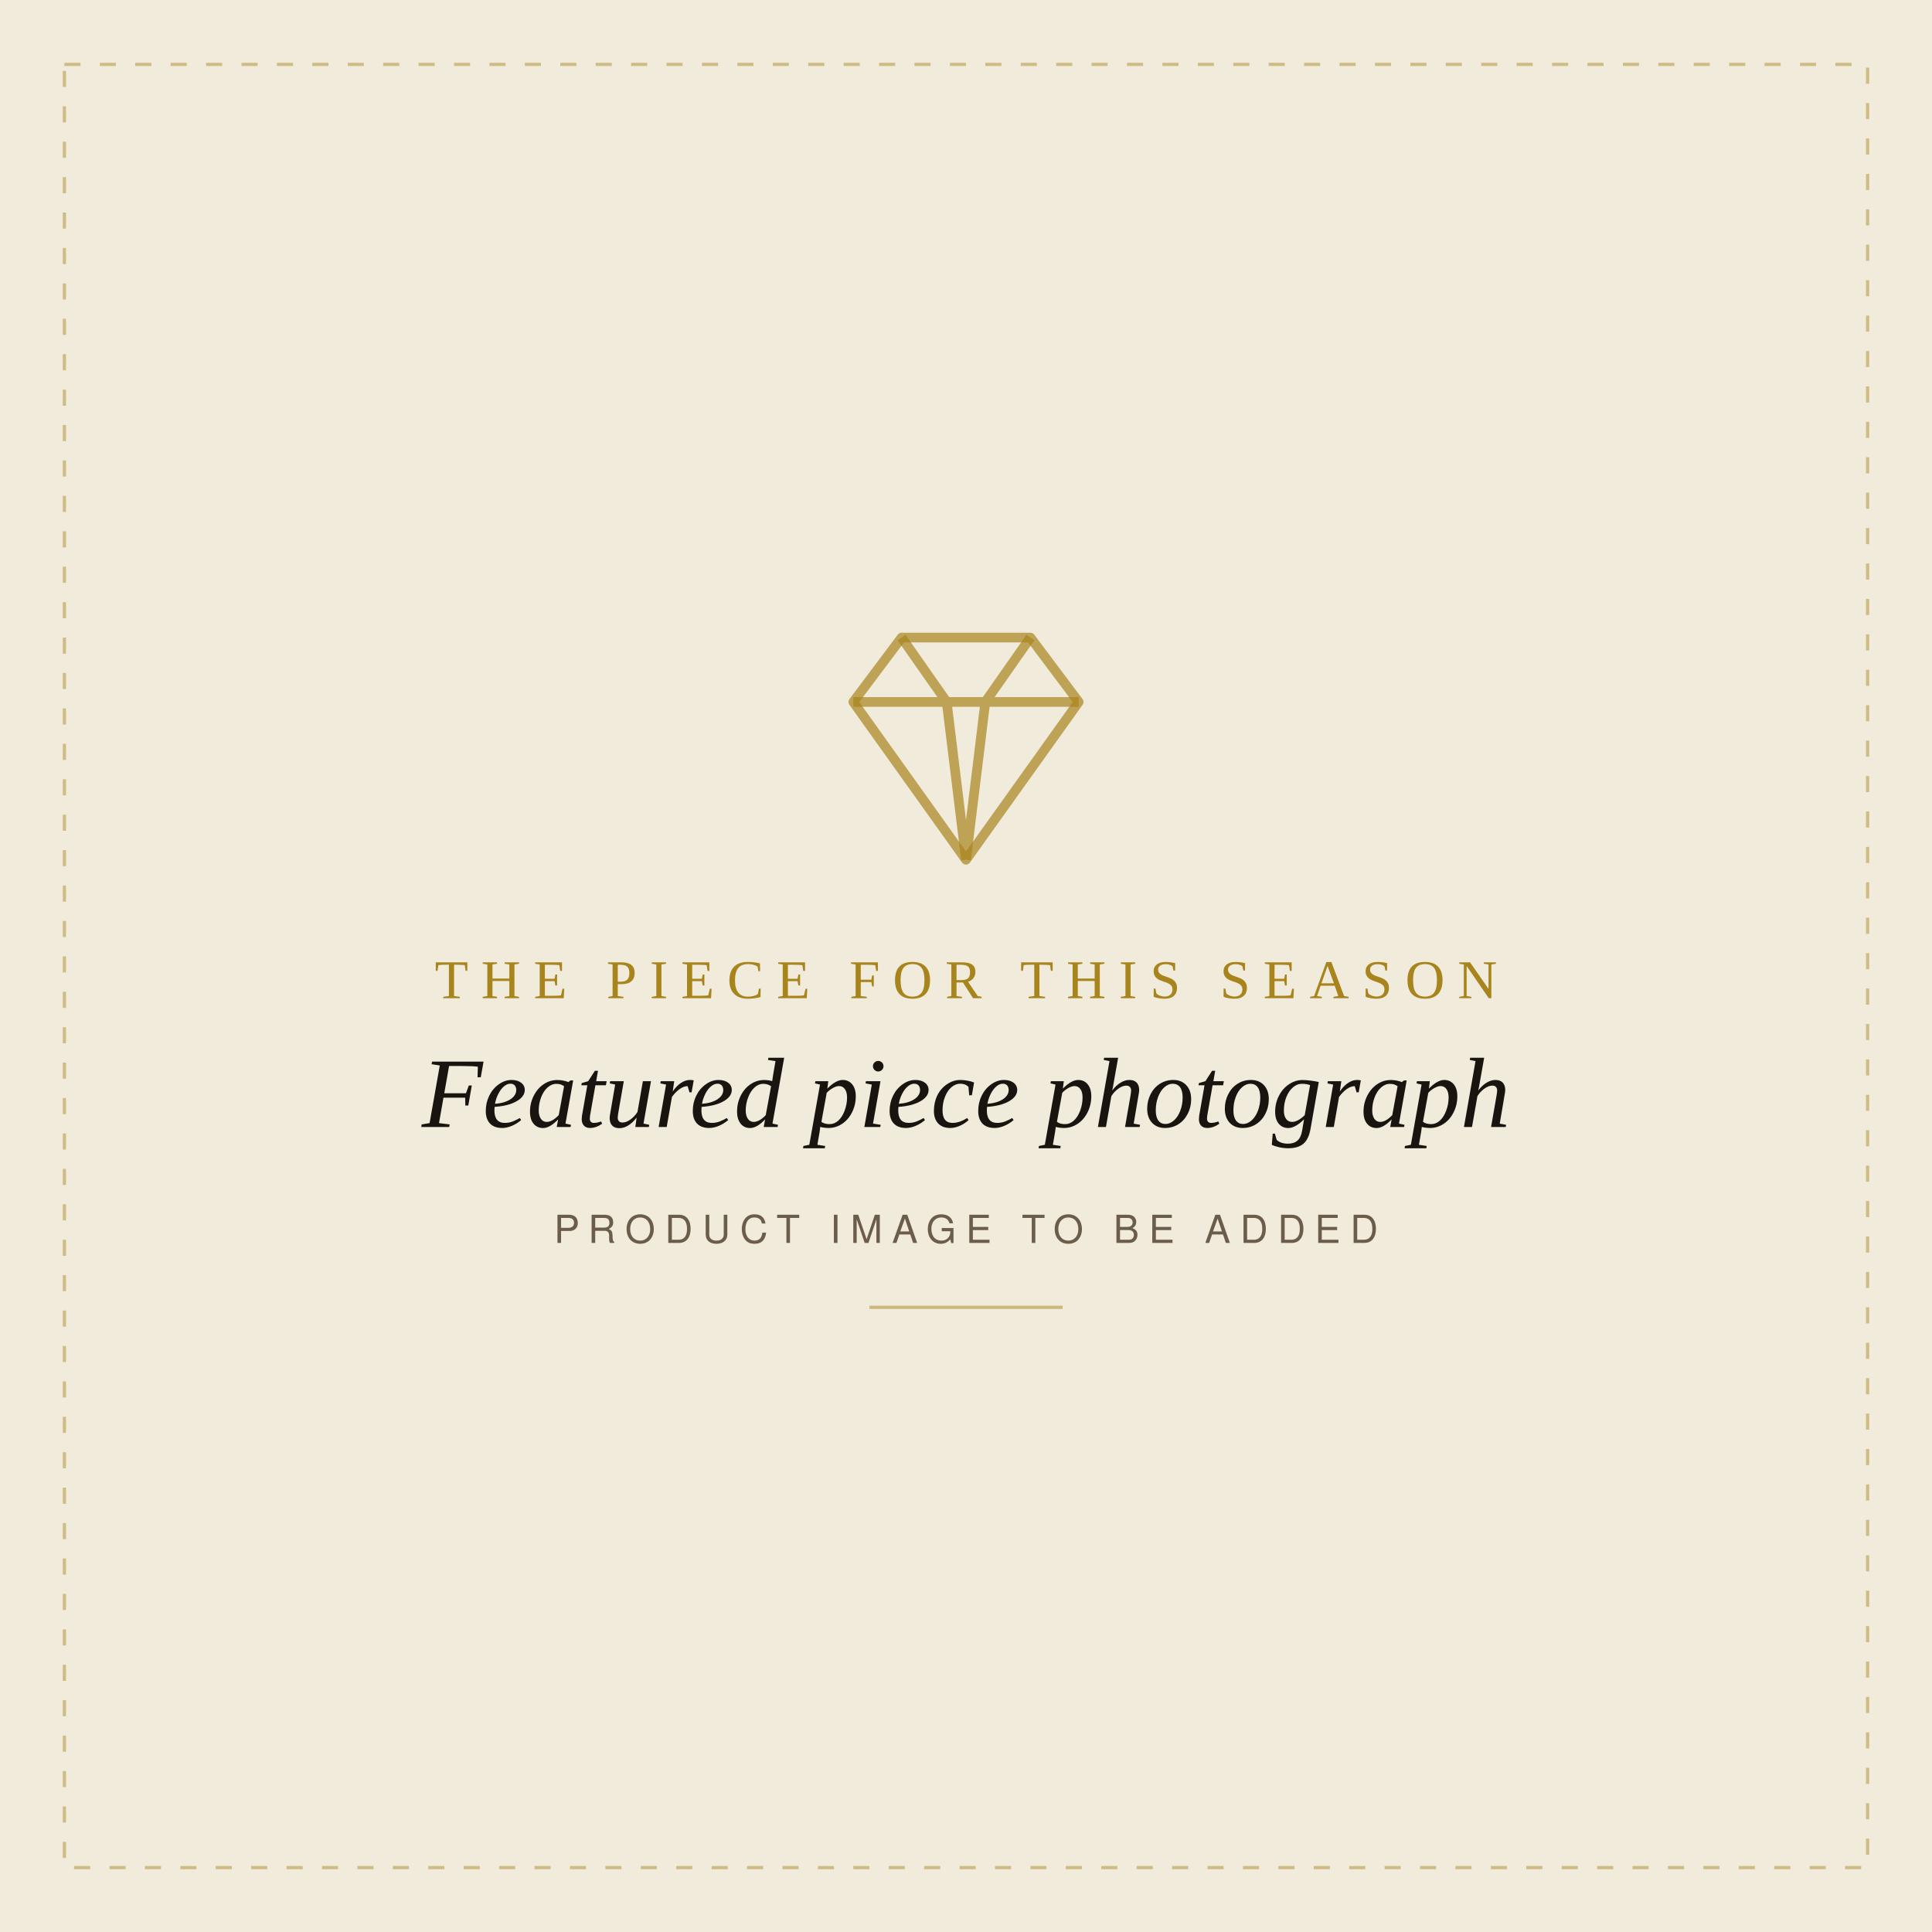
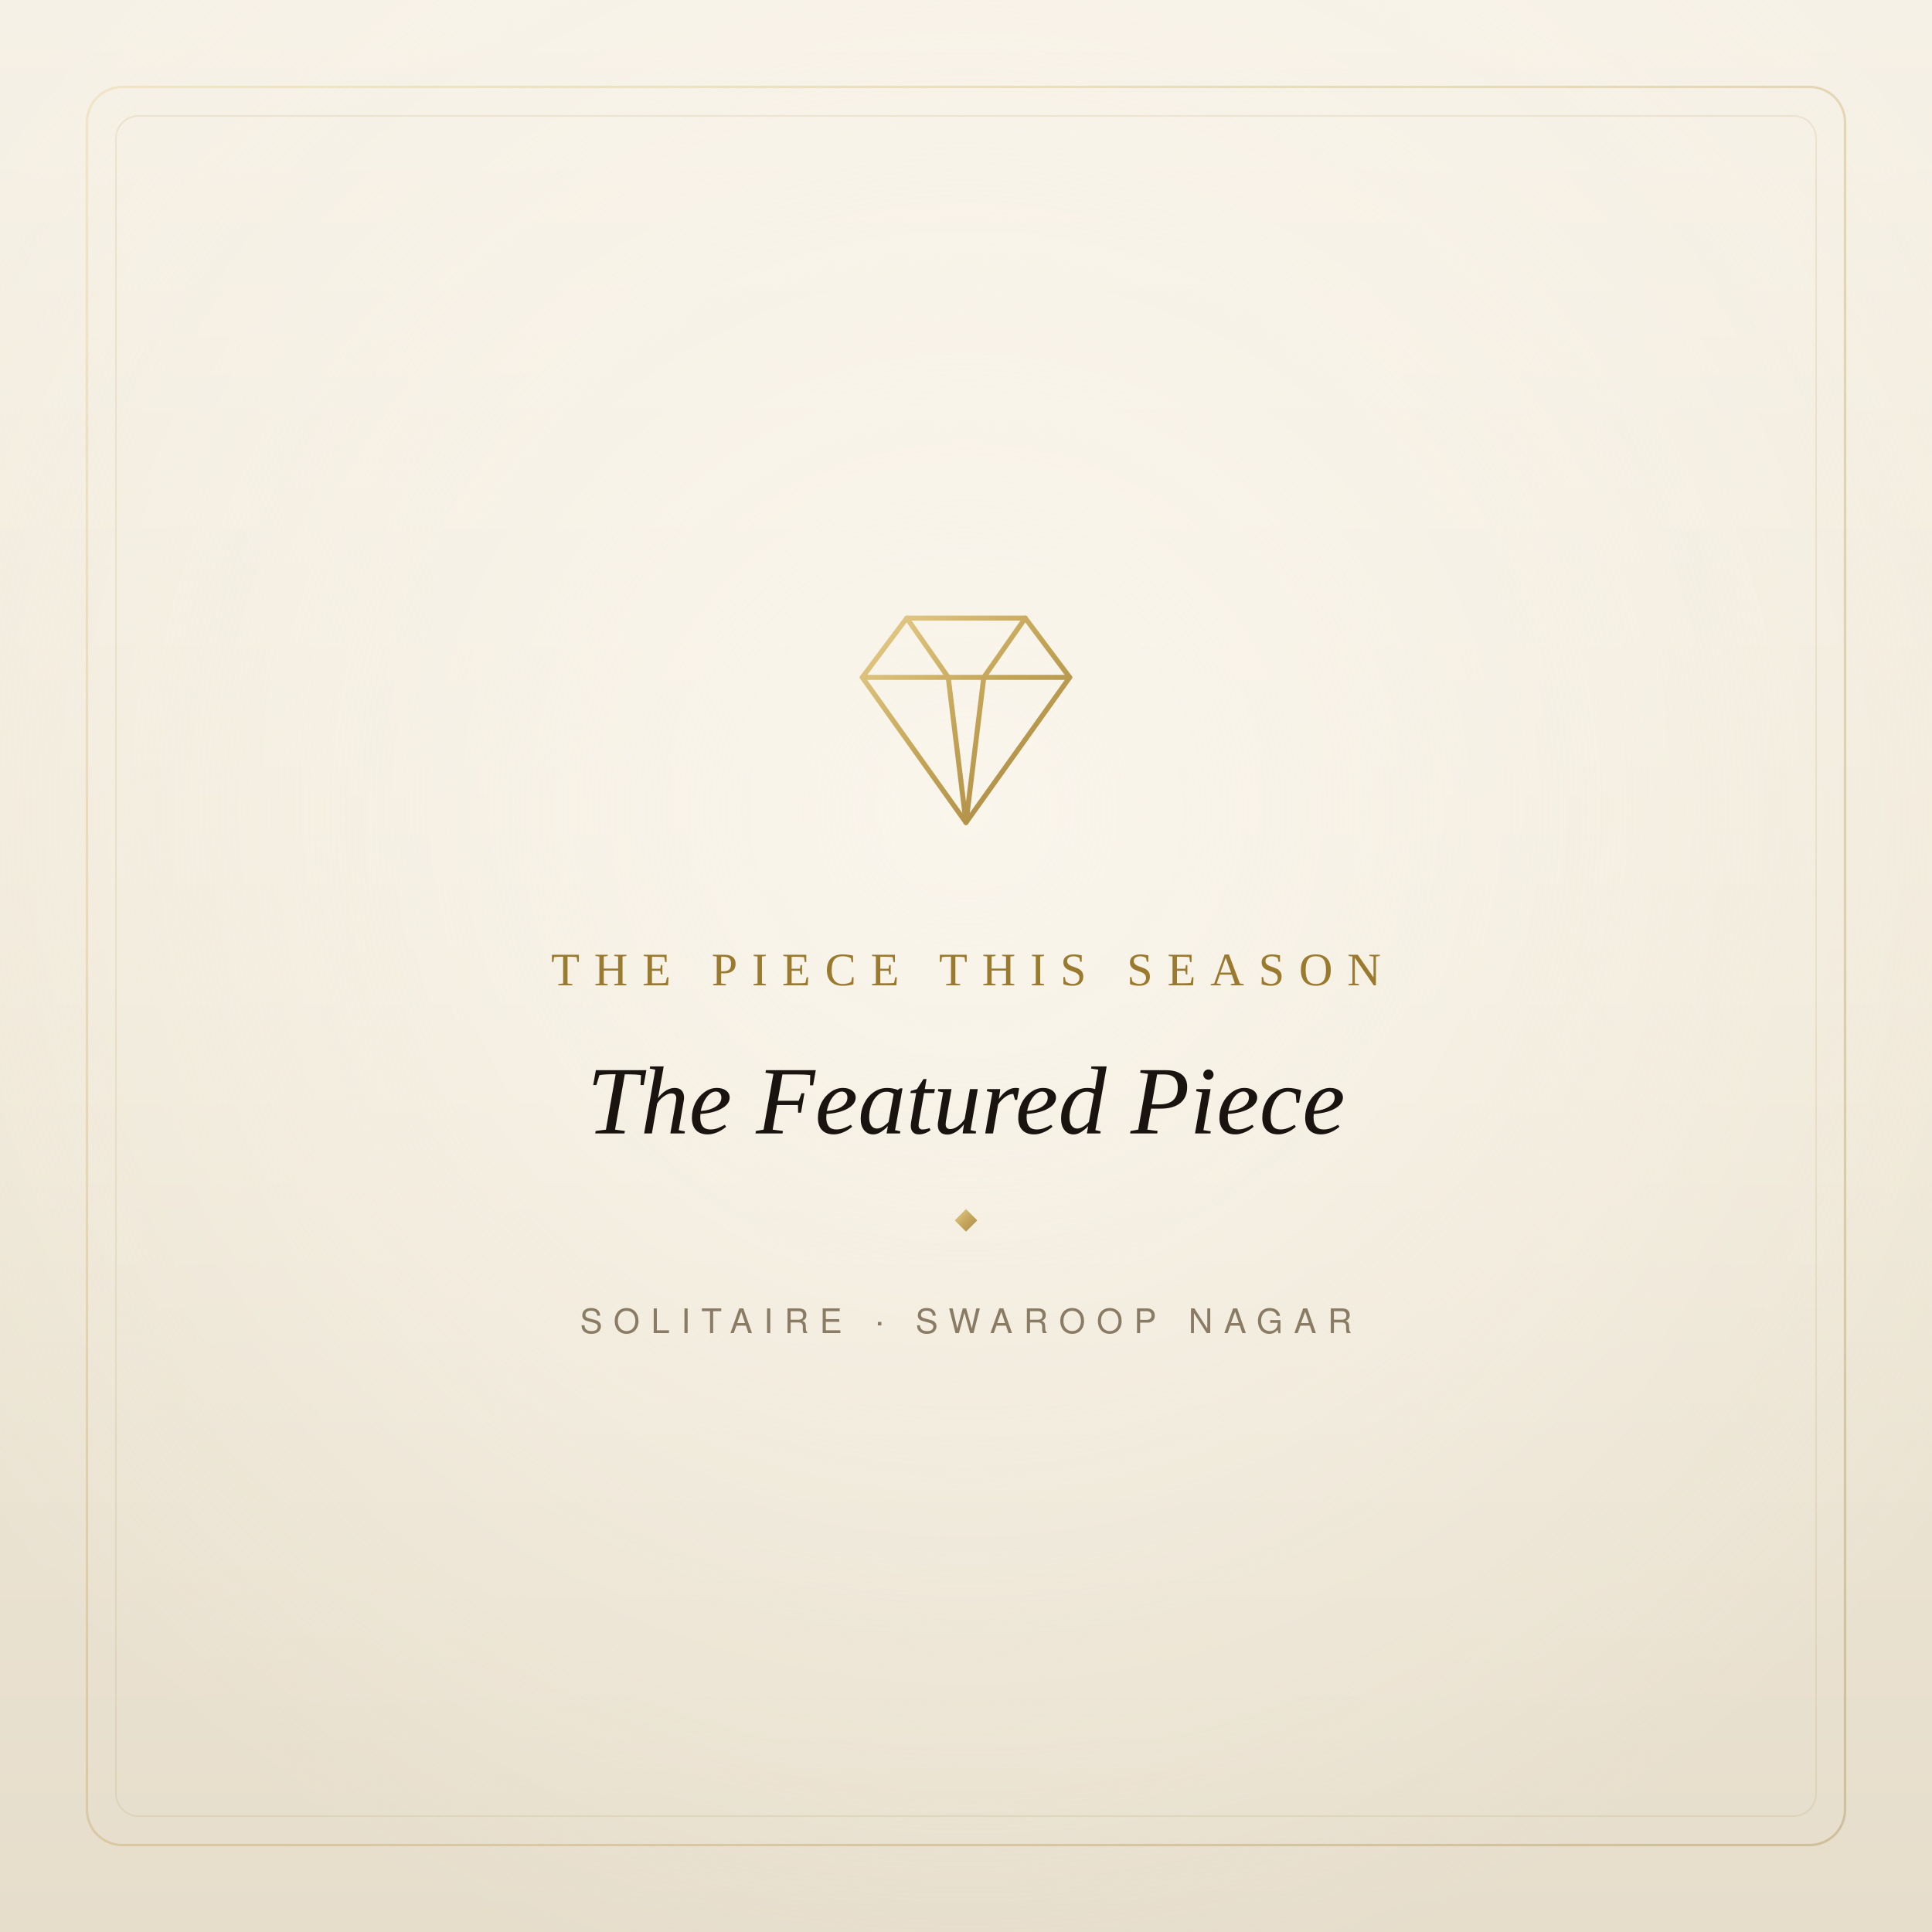
- <svg xmlns="http://www.w3.org/2000/svg" viewBox="0 0 1200 1200" width="1200" height="1200" role="img" aria-label="Featured piece photograph — placeholder">
-   <rect width="1200" height="1200" fill="#F1EBDC" />
-   <rect x="40" y="40" width="1120" height="1120" fill="none" stroke="#A8841C" stroke-opacity="0.45" stroke-width="2" stroke-dasharray="10 12" />
-   <g transform="translate(600 470)" fill="none" stroke="#A8841C" stroke-opacity="0.7" stroke-width="6" stroke-linejoin="round">
+ <svg xmlns="http://www.w3.org/2000/svg" viewBox="0 0 1200 1200" width="1200" height="1200" role="img" aria-label="Featured piece">
+   <defs>
+     <linearGradient id="bg" x1="0" y1="0" x2="0" y2="1">
+       <stop offset="0" stop-color="#F6F1E6" />
+       <stop offset="0.55" stop-color="#EFE8D8" />
+       <stop offset="1" stop-color="#E6DDCB" />
+     </linearGradient>
+     <radialGradient id="glow" cx="0.5" cy="0.42" r="0.62">
+       <stop offset="0" stop-color="#FBF7EE" stop-opacity="0.9" />
+       <stop offset="1" stop-color="#FBF7EE" stop-opacity="0" />
+     </radialGradient>
+     <linearGradient id="gold" x1="0" y1="0" x2="1" y2="1">
+       <stop offset="0" stop-color="#E4CA80" />
+       <stop offset="0.5" stop-color="#BD9A45" />
+       <stop offset="1" stop-color="#9A7A2E" />
+     </linearGradient>
+   </defs>
+   <rect width="1200" height="1200" fill="url(#bg)" />
+   <rect width="1200" height="1200" fill="url(#glow)" />
+   <rect x="54" y="54" width="1092" height="1092" rx="22" fill="none" stroke="url(#gold)" stroke-opacity="0.30" stroke-width="1.5" />
+   <rect x="72" y="72" width="1056" height="1056" rx="14" fill="none" stroke="#9A7A2E" stroke-opacity="0.12" stroke-width="1" />
+   <g transform="translate(600 452) scale(0.92)" fill="none" stroke="url(#gold)" stroke-width="3.4" stroke-linejoin="round" stroke-linecap="round" opacity="0.9">
    <path d="M-70 -34 L-40 -74 L40 -74 L70 -34 L0 64 Z" />
    <path d="M-70 -34 L70 -34 M-40 -74 L-12 -34 L0 64 M40 -74 L12 -34 L0 64 M-12 -34 L12 -34" />
  </g>
-   <text x="600" y="620" text-anchor="middle" font-family="Georgia, 'Times New Roman', serif" font-size="34" letter-spacing="8" fill="#A8841C">THE PIECE FOR THIS SEASON</text>
-   <text x="600" y="700" text-anchor="middle" font-family="Georgia, 'Times New Roman', serif" font-style="italic" font-size="62" fill="#1A1410">Featured piece photograph</text>
-   <text x="600" y="772" text-anchor="middle" font-family="Helvetica, Arial, sans-serif" font-size="24" letter-spacing="6" fill="#6B5D4A">PRODUCT IMAGE TO BE ADDED</text>
-   <line x1="540" y1="812" x2="660" y2="812" stroke="#A8841C" stroke-opacity="0.5" stroke-width="2" />
+   <text x="600" y="612" text-anchor="middle" font-family="Georgia, 'Times New Roman', serif" font-size="29" letter-spacing="9" fill="#9A7A2E">THE PIECE THIS SEASON</text>
+   <text x="600" y="704" text-anchor="middle" font-family="Georgia, 'Times New Roman', serif" font-style="italic" font-size="60" fill="#1A1410">The Featured Piece</text>
+   <g transform="translate(600 758)">
+     <line x1="-150" y1="0" x2="-20" y2="0" stroke="url(#gold)" stroke-opacity="0.55" stroke-width="1.4" />
+     <line x1="20" y1="0" x2="150" y2="0" stroke="url(#gold)" stroke-opacity="0.55" stroke-width="1.4" />
+     <path d="M0 -7 L7 0 L0 7 L-7 0 Z" fill="url(#gold)" opacity="0.85" />
+   </g>
+   <text x="600" y="828" text-anchor="middle" font-family="Helvetica, Arial, sans-serif" font-size="21" letter-spacing="7" fill="#8A7C64">SOLITAIRE · SWAROOP NAGAR</text>
</svg>
